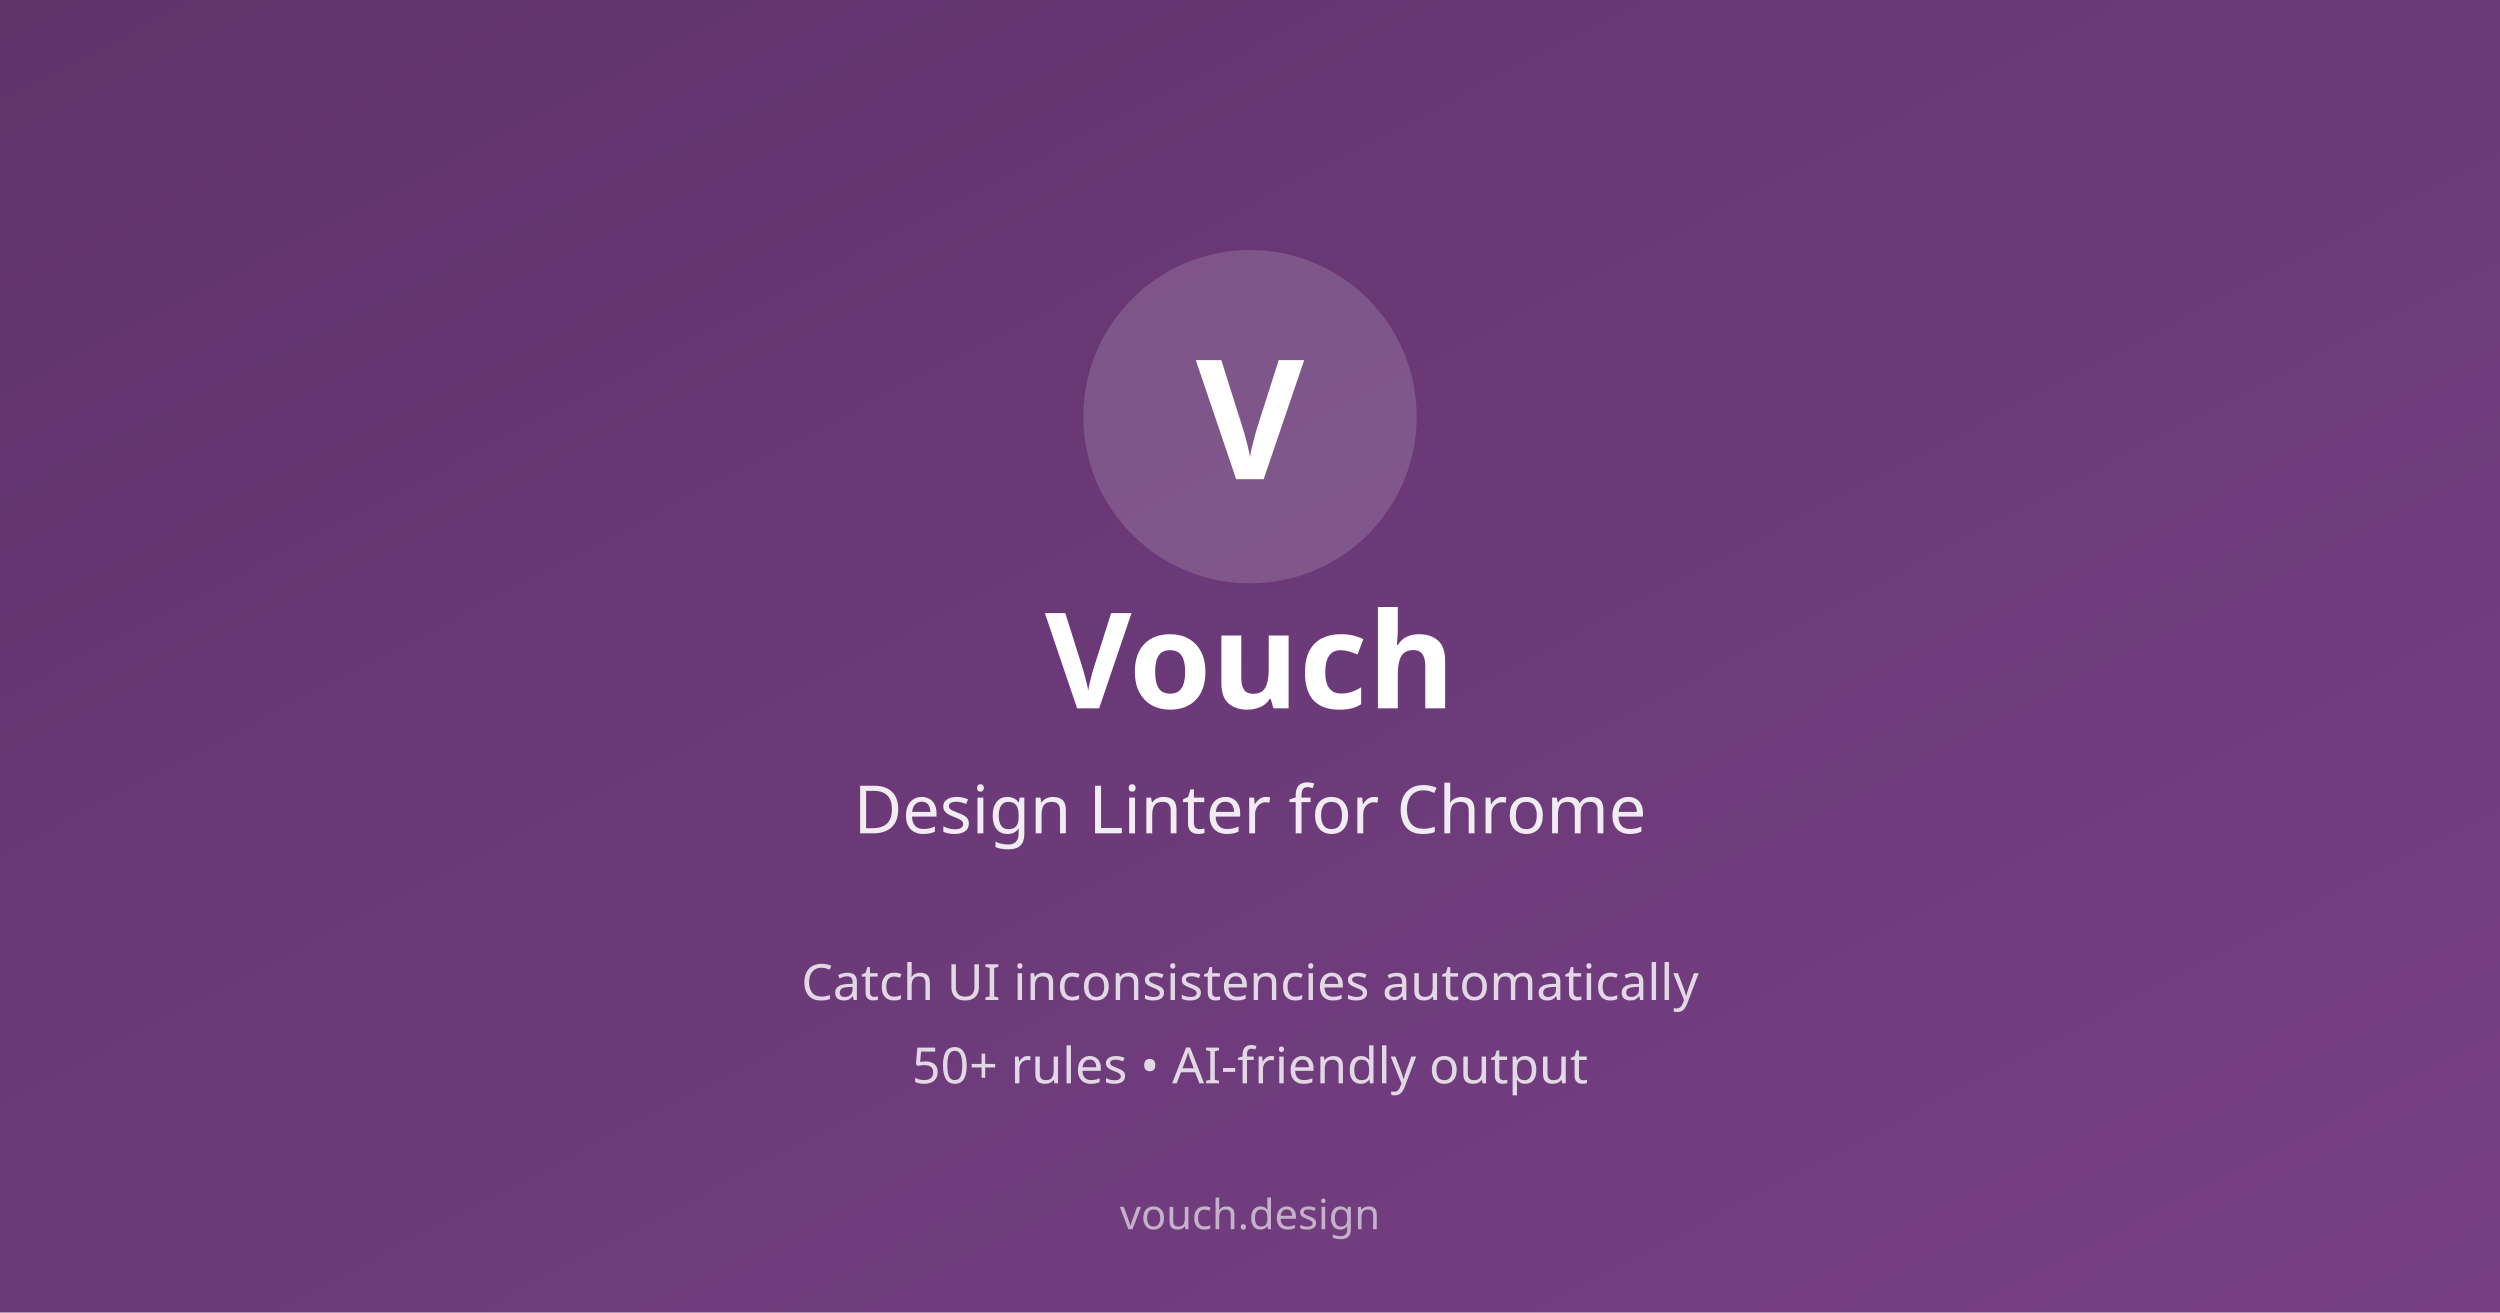
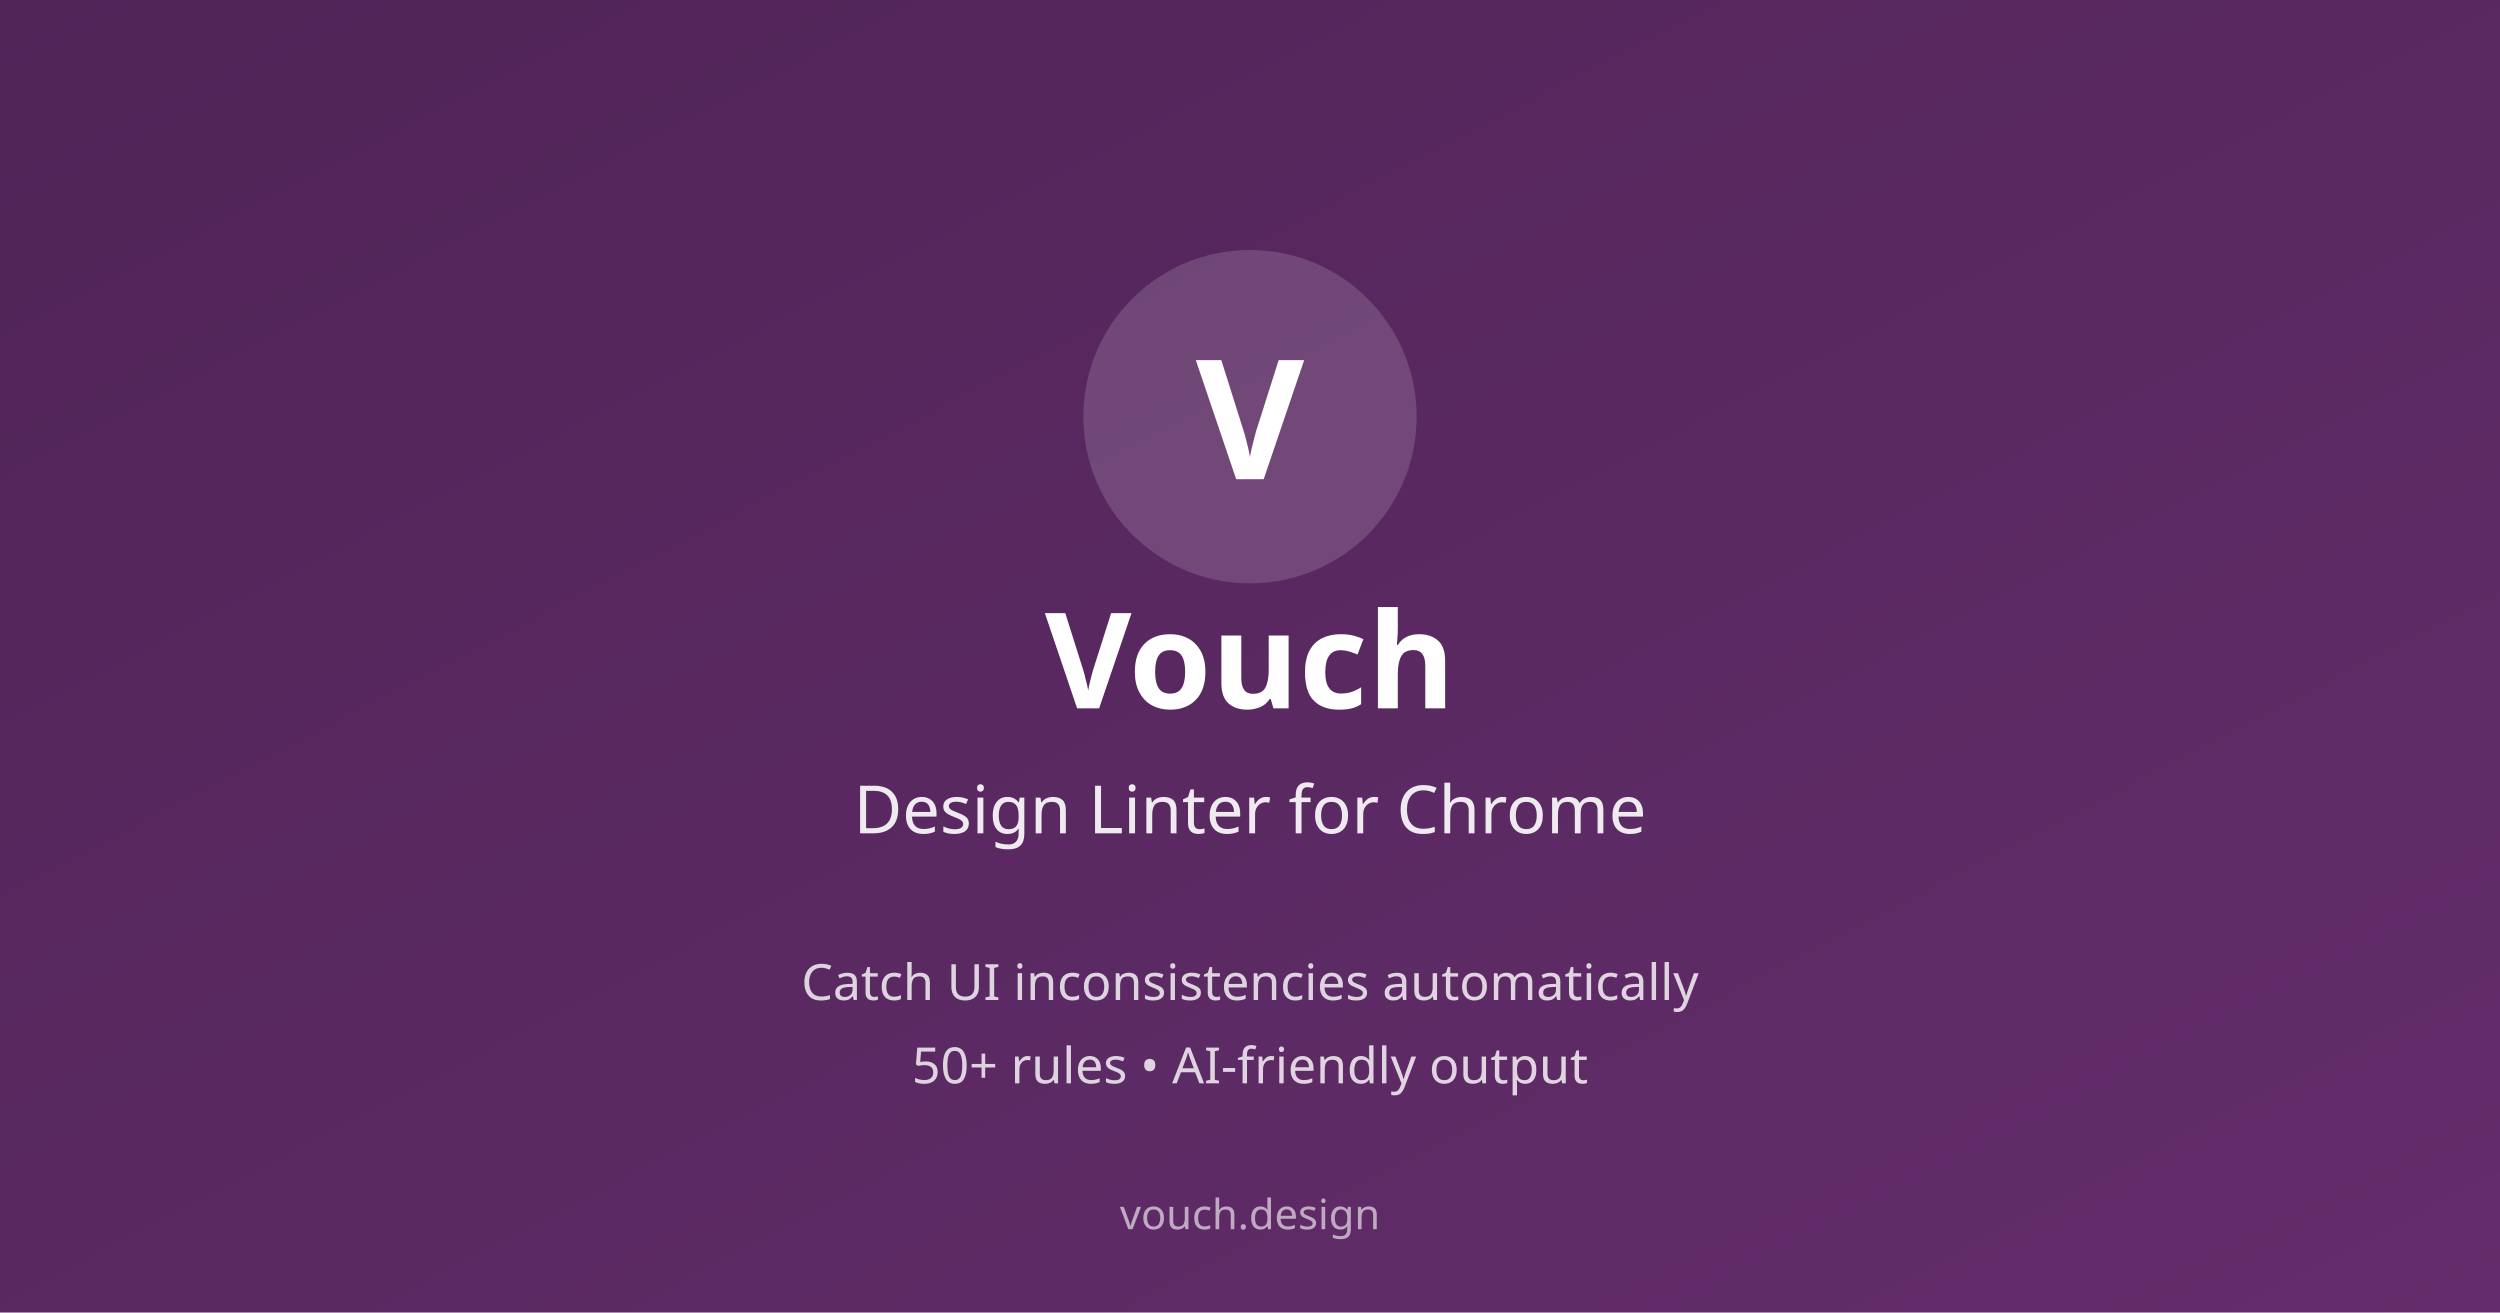
<svg xmlns="http://www.w3.org/2000/svg" width="1200" height="630" viewBox="0 0 1200 630">
  <defs>
    <linearGradient id="bg" x1="0%" y1="0%" x2="100%" y2="100%">
-       <stop offset="0%" style="stop-color:#60336B" />
-       <stop offset="100%" style="stop-color:#774085" />
+       <stop offset="0%" style="stop-color:#502457" />
+       <stop offset="100%" style="stop-color:#632D6B" />
    </linearGradient>
  </defs>
  <rect fill="url(#bg)" width="1200" height="630" />
  <circle cx="600" cy="200" r="80" fill="white" opacity="0.15" />
  <text x="600" y="230" text-anchor="middle" fill="white" font-family="system-ui, sans-serif" font-size="80" font-weight="bold">V</text>
  <text x="600" y="340" text-anchor="middle" fill="white" font-family="system-ui, sans-serif" font-size="64" font-weight="bold">Vouch</text>
  <text x="600" y="400" text-anchor="middle" fill="white" font-family="system-ui, sans-serif" font-size="32" opacity="0.9">Design Linter for Chrome</text>
  <text x="600" y="480" text-anchor="middle" fill="white" font-family="system-ui, sans-serif" font-size="24" opacity="0.8">Catch UI inconsistencies automatically</text>
  <text x="600" y="520" text-anchor="middle" fill="white" font-family="system-ui, sans-serif" font-size="24" opacity="0.8">50+ rules • AI-friendly output</text>
  <text x="600" y="590" text-anchor="middle" fill="white" font-family="system-ui, sans-serif" font-size="20" opacity="0.6">vouch.design</text>
</svg>
